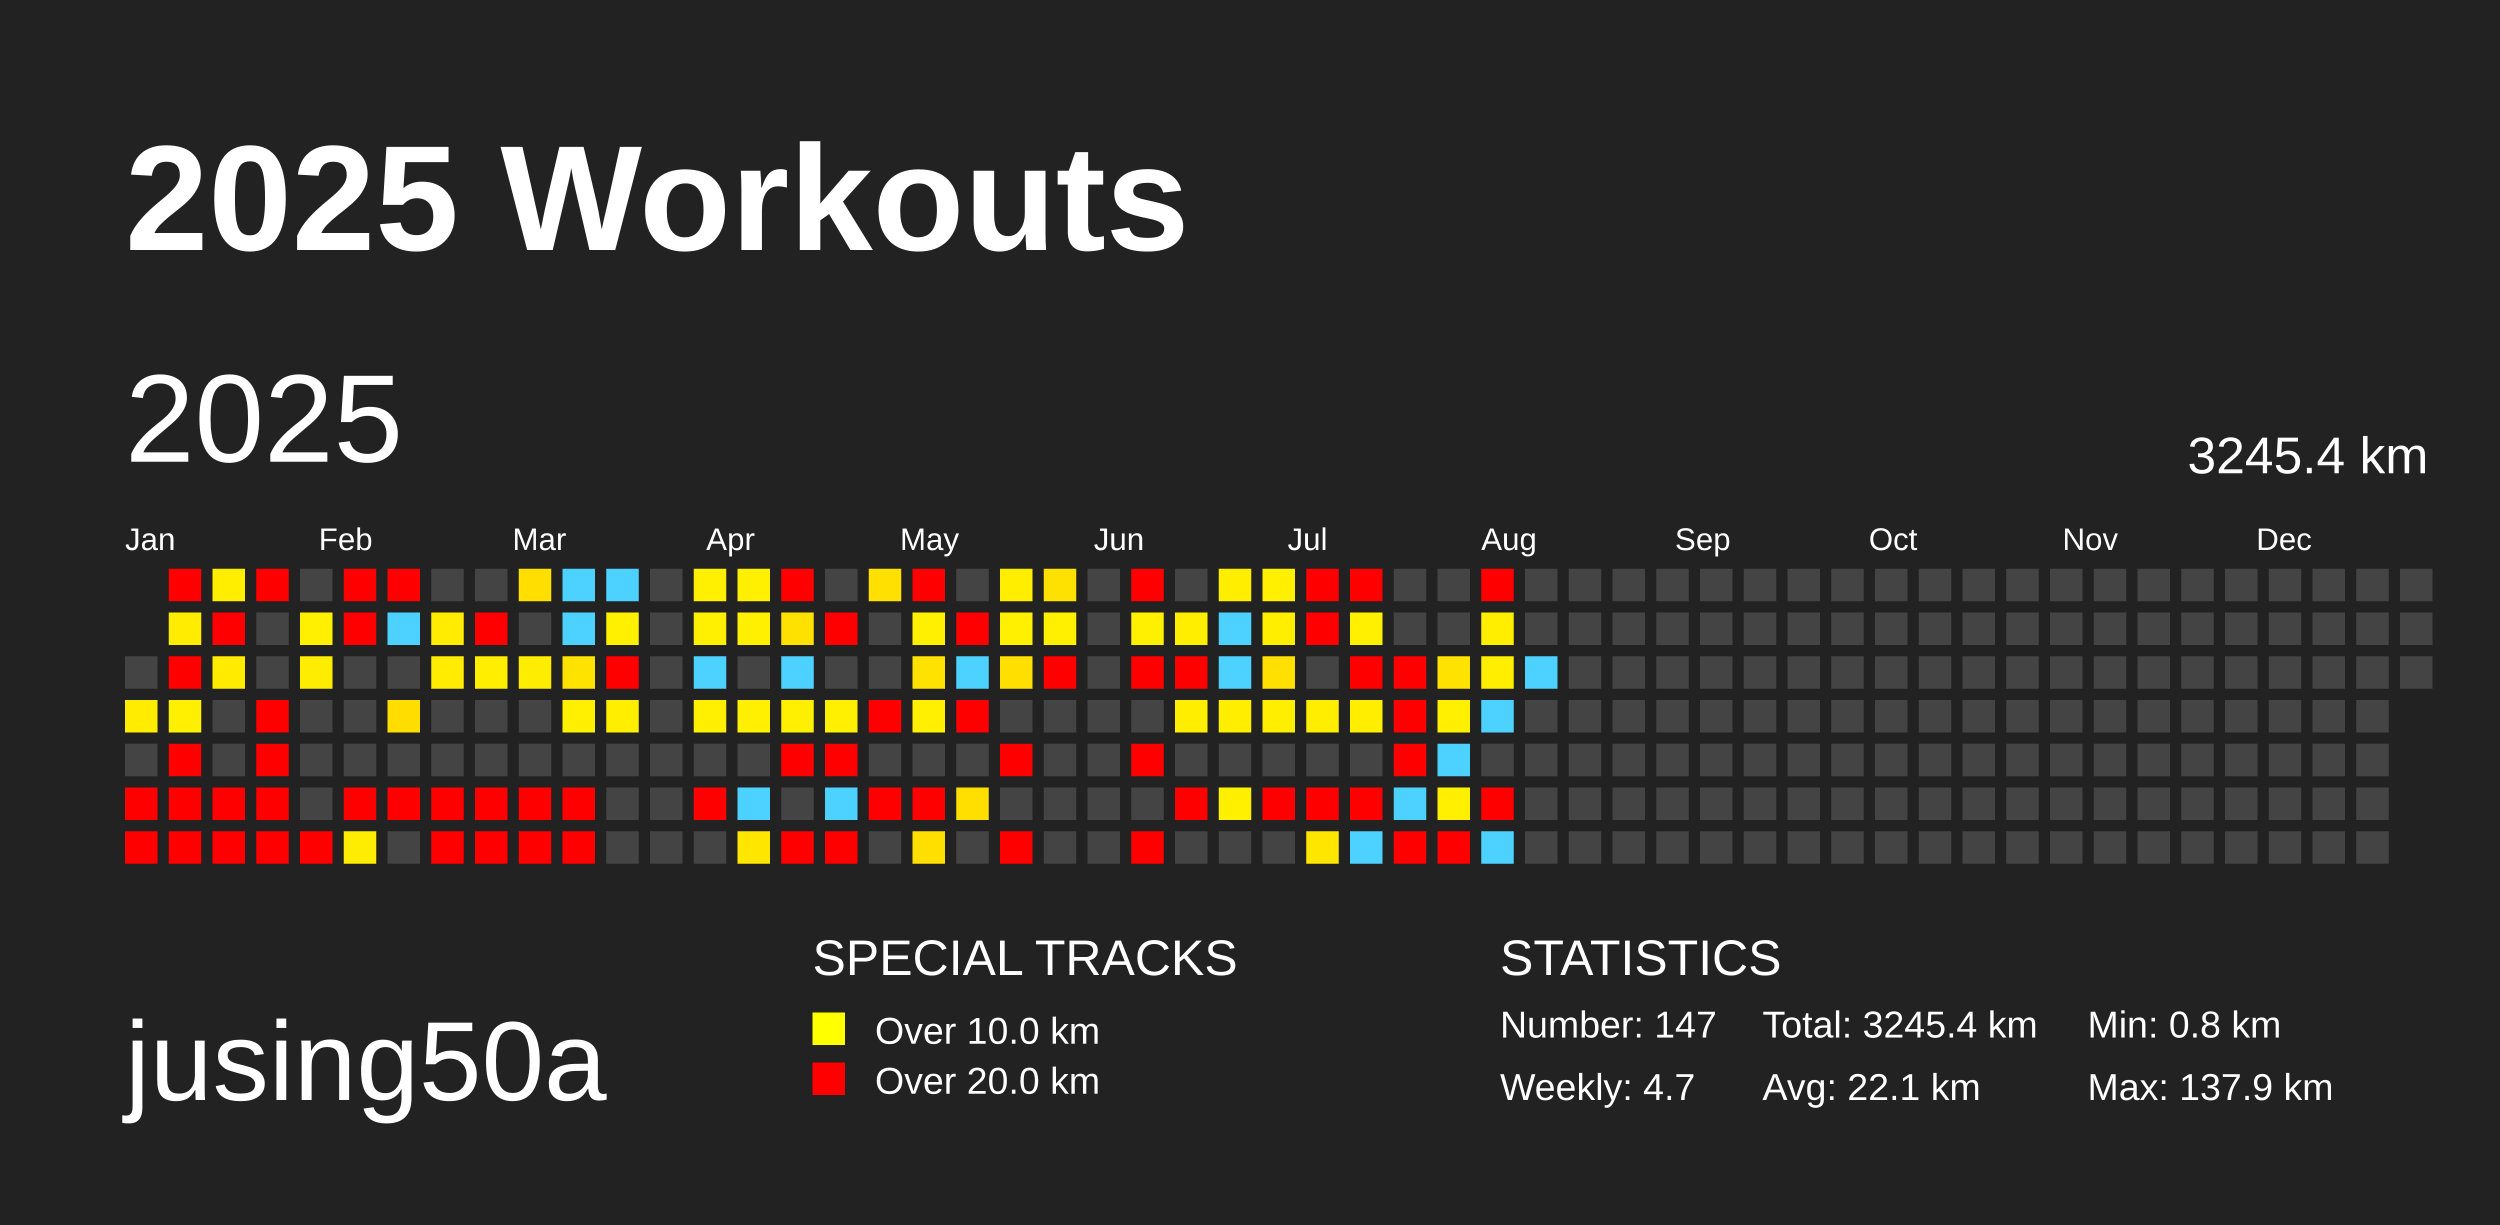
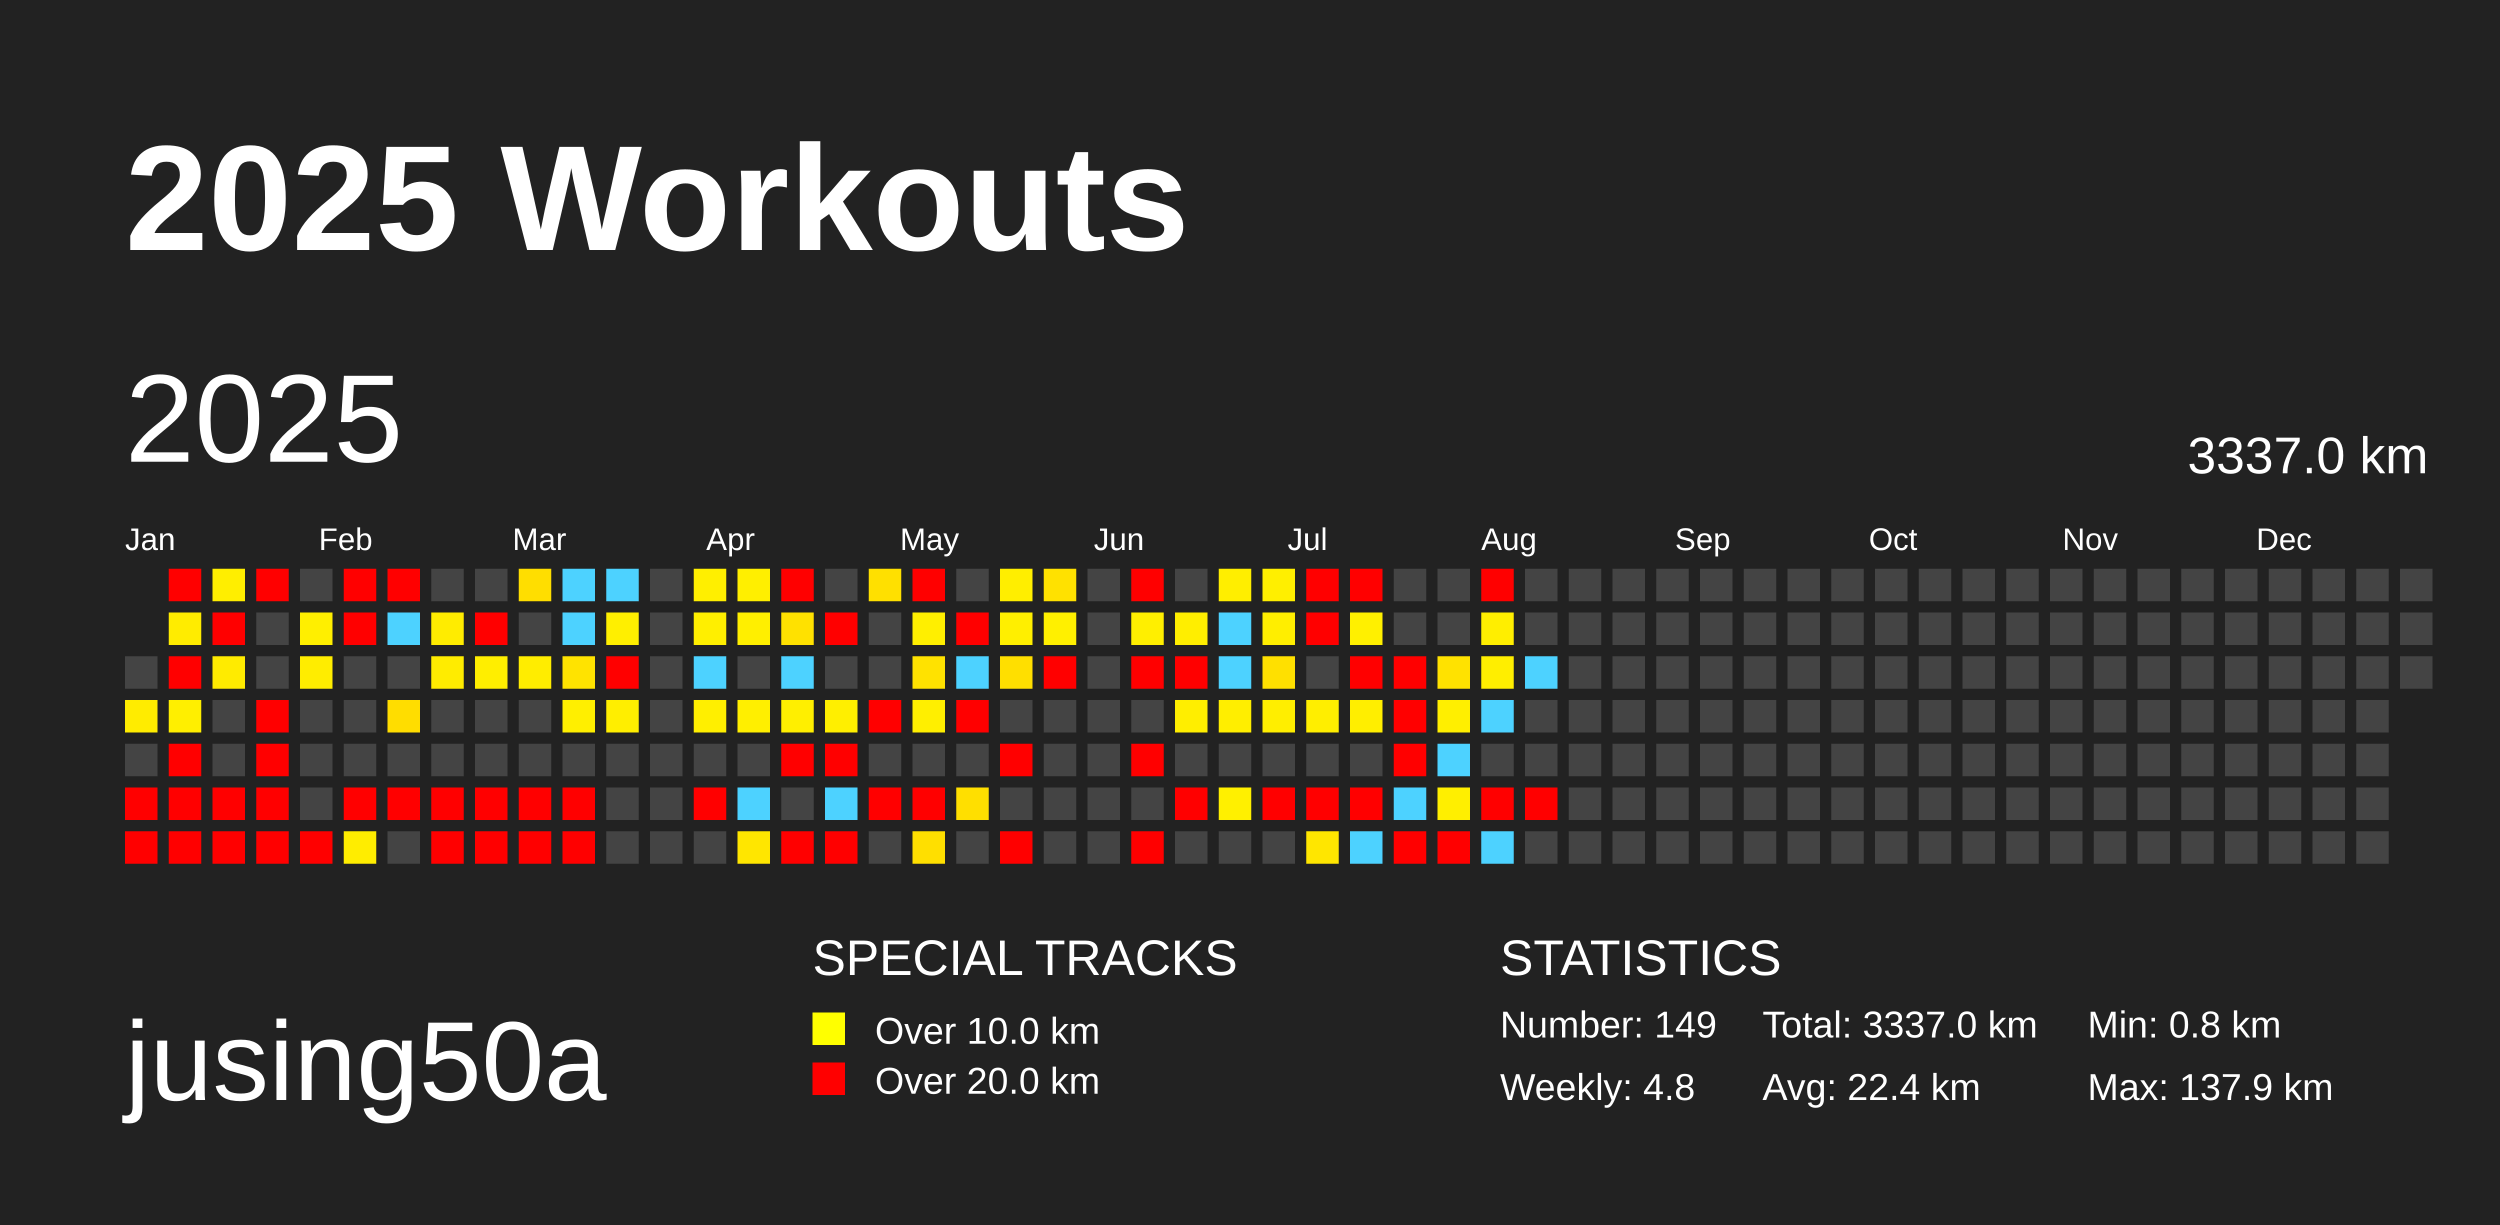
<svg xmlns="http://www.w3.org/2000/svg" baseProfile="full" height="98mm" version="1.1" viewBox="0,0,200,98" width="200mm">
  <defs />
  <rect fill="#222222" height="98" width="200" x="0" y="0" />
  <text fill="#FFFFFF" style="font-size:12px; font-family:Arial; font-weight:bold;" x="10" y="20">2025 Workouts</text>
  <text fill="#FFFFFF" style="font-size:9px; font-family:Arial" x="10" y="88">jusing50a</text>
  <text fill="#FFFFFF" style="font-size:4px; font-family:Arial" x="65" y="78">SPECIAL TRACKS</text>
  <rect fill="yellow" height="2.6" width="2.6" x="65" y="81" />
  <text fill="#FFFFFF" style="font-size:3px; font-family:Arial" x="70" y="83.5">Over 10.0 km</text>
  <rect fill="red" height="2.6" width="2.6" x="65" y="85" />
  <text fill="#FFFFFF" style="font-size:3px; font-family:Arial" x="70" y="87.5">Over 20.0 km</text>
  <text fill="#FFFFFF" style="font-size:4px; font-family:Arial" x="120" y="78">STATISTICS</text>
-   <text fill="#FFFFFF" style="font-size:3px; font-family:Arial" x="120" y="83">Number: 147</text>
-   <text fill="#FFFFFF" style="font-size:3px; font-family:Arial" x="120" y="88">Weekly: 4.7</text>
-   <text fill="#FFFFFF" style="font-size:3px; font-family:Arial" x="141" y="83">Total: 3245.4 km</text>
-   <text fill="#FFFFFF" style="font-size:3px; font-family:Arial" x="141" y="88">Avg: 22.1 km</text>
+   <text fill="#FFFFFF" style="font-size:3px; font-family:Arial" x="120" y="83">Number: 149</text>
+   <text fill="#FFFFFF" style="font-size:3px; font-family:Arial" x="120" y="88">Weekly: 4.8</text>
+   <text fill="#FFFFFF" style="font-size:3px; font-family:Arial" x="141" y="83">Total: 3337.0 km</text>
+   <text fill="#FFFFFF" style="font-size:3px; font-family:Arial" x="141" y="88">Avg: 22.4 km</text>
  <text fill="#FFFFFF" style="font-size:3px; font-family:Arial" x="167" y="83">Min: 0.8 km</text>
  <text fill="#FFFFFF" style="font-size:3px; font-family:Arial" x="167" y="88">Max: 137.9 km</text>
  <text dominant-baseline="hanging" fill="#FFFFFF" style="font-size:10.0px; font-family:Arial;" x="10" y="30">2025</text>
-   <text dominant-baseline="hanging" fill="#FFFFFF" style="font-size:4.125px; font-family:Arial;" x="175" y="35">3245.4 km</text>
+   <text dominant-baseline="hanging" fill="#FFFFFF" style="font-size:4.125px; font-family:Arial;" x="175" y="35">3337.0 km</text>
  <text fill="#FFFFFF" style="font-size:2.5px; font-family:Arial" x="10.0" y="44">Jan</text>
  <text fill="#FFFFFF" style="font-size:2.5px; font-family:Arial" x="25.5" y="44">Feb</text>
  <text fill="#FFFFFF" style="font-size:2.5px; font-family:Arial" x="41.0" y="44">Mar</text>
  <text fill="#FFFFFF" style="font-size:2.5px; font-family:Arial" x="56.5" y="44">Apr</text>
  <text fill="#FFFFFF" style="font-size:2.5px; font-family:Arial" x="72.0" y="44">May</text>
  <text fill="#FFFFFF" style="font-size:2.5px; font-family:Arial" x="87.5" y="44">Jun</text>
  <text fill="#FFFFFF" style="font-size:2.5px; font-family:Arial" x="103.0" y="44">Jul</text>
  <text fill="#FFFFFF" style="font-size:2.5px; font-family:Arial" x="118.5" y="44">Aug</text>
  <text fill="#FFFFFF" style="font-size:2.5px; font-family:Arial" x="134.0" y="44">Sep</text>
  <text fill="#FFFFFF" style="font-size:2.5px; font-family:Arial" x="149.5" y="44">Oct</text>
  <text fill="#FFFFFF" style="font-size:2.5px; font-family:Arial" x="165.0" y="44">Nov</text>
  <text fill="#FFFFFF" style="font-size:2.5px; font-family:Arial" x="180.5" y="44">Dec</text>
  <rect fill="#444444" height="2.6" width="2.6" x="10.0" y="52.5" />
  <rect fill="#ffec00" height="2.6" width="2.6" x="10.0" y="56.0" />
  <rect fill="#444444" height="2.6" width="2.6" x="10.0" y="59.5" />
  <rect fill="red" height="2.6" width="2.6" x="10.0" y="63.0" />
  <rect fill="red" height="2.6" width="2.6" x="10.0" y="66.5" />
  <rect fill="red" height="2.6" width="2.6" x="13.5" y="45.5" />
  <rect fill="#ffec00" height="2.6" width="2.6" x="13.5" y="49.0" />
  <rect fill="red" height="2.6" width="2.6" x="13.5" y="52.5" />
  <rect fill="#ffef00" height="2.6" width="2.6" x="13.5" y="56.0" />
  <rect fill="red" height="2.6" width="2.6" x="13.5" y="59.5" />
  <rect fill="red" height="2.6" width="2.6" x="13.5" y="63.0" />
  <rect fill="red" height="2.6" width="2.6" x="13.5" y="66.5" />
  <rect fill="#ffee00" height="2.6" width="2.6" x="17.0" y="45.5" />
  <rect fill="red" height="2.6" width="2.6" x="17.0" y="49.0" />
  <rect fill="#ffeb00" height="2.6" width="2.6" x="17.0" y="52.5" />
  <rect fill="#444444" height="2.6" width="2.6" x="17.0" y="56.0" />
  <rect fill="#444444" height="2.6" width="2.6" x="17.0" y="59.5" />
  <rect fill="red" height="2.6" width="2.6" x="17.0" y="63.0" />
  <rect fill="red" height="2.6" width="2.6" x="17.0" y="66.5" />
  <rect fill="red" height="2.6" width="2.6" x="20.5" y="45.5" />
  <rect fill="#444444" height="2.6" width="2.6" x="20.5" y="49.0" />
  <rect fill="#444444" height="2.6" width="2.6" x="20.5" y="52.5" />
  <rect fill="red" height="2.6" width="2.6" x="20.5" y="56.0" />
  <rect fill="red" height="2.6" width="2.6" x="20.5" y="59.5" />
  <rect fill="red" height="2.6" width="2.6" x="20.5" y="63.0" />
  <rect fill="red" height="2.6" width="2.6" x="20.5" y="66.5" />
  <rect fill="#444444" height="2.6" width="2.6" x="24.0" y="45.5" />
  <rect fill="#ffef00" height="2.6" width="2.6" x="24.0" y="49.0" />
  <rect fill="#ffed00" height="2.6" width="2.6" x="24.0" y="52.5" />
  <rect fill="#444444" height="2.6" width="2.6" x="24.0" y="56.0" />
  <rect fill="#444444" height="2.6" width="2.6" x="24.0" y="59.5" />
  <rect fill="#444444" height="2.6" width="2.6" x="24.0" y="63.0" />
  <rect fill="red" height="2.6" width="2.6" x="24.0" y="66.5" />
  <rect fill="red" height="2.6" width="2.6" x="27.5" y="45.5" />
  <rect fill="red" height="2.6" width="2.6" x="27.5" y="49.0" />
  <rect fill="#444444" height="2.6" width="2.6" x="27.5" y="52.5" />
  <rect fill="#444444" height="2.6" width="2.6" x="27.5" y="56.0" />
  <rect fill="#444444" height="2.6" width="2.6" x="27.5" y="59.5" />
  <rect fill="red" height="2.6" width="2.6" x="27.5" y="63.0" />
  <rect fill="#ffed00" height="2.6" width="2.6" x="27.5" y="66.5" />
  <rect fill="red" height="2.6" width="2.6" x="31.0" y="45.5" />
  <rect fill="#4dd2ff" height="2.6" width="2.6" x="31.0" y="49.0" />
  <rect fill="#444444" height="2.6" width="2.6" x="31.0" y="52.5" />
  <rect fill="#ffdd00" height="2.6" width="2.6" x="31.0" y="56.0" />
  <rect fill="#444444" height="2.6" width="2.6" x="31.0" y="59.5" />
  <rect fill="red" height="2.6" width="2.6" x="31.0" y="63.0" />
  <rect fill="#444444" height="2.6" width="2.6" x="31.0" y="66.5" />
  <rect fill="#444444" height="2.6" width="2.6" x="34.5" y="45.5" />
  <rect fill="#ffec00" height="2.6" width="2.6" x="34.5" y="49.0" />
  <rect fill="#ffec00" height="2.6" width="2.6" x="34.5" y="52.5" />
  <rect fill="#444444" height="2.6" width="2.6" x="34.5" y="56.0" />
  <rect fill="#444444" height="2.6" width="2.6" x="34.5" y="59.5" />
  <rect fill="red" height="2.6" width="2.6" x="34.5" y="63.0" />
  <rect fill="red" height="2.6" width="2.6" x="34.5" y="66.5" />
  <rect fill="#444444" height="2.6" width="2.6" x="38.0" y="45.5" />
  <rect fill="red" height="2.6" width="2.6" x="38.0" y="49.0" />
  <rect fill="#ffee00" height="2.6" width="2.6" x="38.0" y="52.5" />
  <rect fill="#444444" height="2.6" width="2.6" x="38.0" y="56.0" />
  <rect fill="#444444" height="2.6" width="2.6" x="38.0" y="59.5" />
  <rect fill="red" height="2.6" width="2.6" x="38.0" y="63.0" />
  <rect fill="red" height="2.6" width="2.6" x="38.0" y="66.5" />
  <rect fill="#ffde00" height="2.6" width="2.6" x="41.5" y="45.5" />
  <rect fill="#444444" height="2.6" width="2.6" x="41.5" y="49.0" />
  <rect fill="#ffed00" height="2.6" width="2.6" x="41.5" y="52.5" />
  <rect fill="#444444" height="2.6" width="2.6" x="41.5" y="56.0" />
  <rect fill="#444444" height="2.6" width="2.6" x="41.5" y="59.5" />
  <rect fill="red" height="2.6" width="2.6" x="41.5" y="63.0" />
  <rect fill="red" height="2.6" width="2.6" x="41.5" y="66.5" />
  <rect fill="#4dd2ff" height="2.6" width="2.6" x="45.0" y="45.5" />
  <rect fill="#4dd2ff" height="2.6" width="2.6" x="45.0" y="49.0" />
  <rect fill="#ffe300" height="2.6" width="2.6" x="45.0" y="52.5" />
  <rect fill="#ffef00" height="2.6" width="2.6" x="45.0" y="56.0" />
  <rect fill="#444444" height="2.6" width="2.6" x="45.0" y="59.5" />
  <rect fill="red" height="2.6" width="2.6" x="45.0" y="63.0" />
  <rect fill="red" height="2.6" width="2.6" x="45.0" y="66.5" />
  <rect fill="#4dd2ff" height="2.6" width="2.6" x="48.5" y="45.5" />
  <rect fill="#ffef00" height="2.6" width="2.6" x="48.5" y="49.0" />
  <rect fill="red" height="2.6" width="2.6" x="48.5" y="52.5" />
  <rect fill="#ffee00" height="2.6" width="2.6" x="48.5" y="56.0" />
  <rect fill="#444444" height="2.6" width="2.6" x="48.5" y="59.5" />
  <rect fill="#444444" height="2.6" width="2.6" x="48.5" y="63.0" />
  <rect fill="#444444" height="2.6" width="2.6" x="48.5" y="66.5" />
  <rect fill="#444444" height="2.6" width="2.6" x="52.0" y="45.5" />
  <rect fill="#444444" height="2.6" width="2.6" x="52.0" y="49.0" />
  <rect fill="#444444" height="2.6" width="2.6" x="52.0" y="52.5" />
  <rect fill="#444444" height="2.6" width="2.6" x="52.0" y="56.0" />
  <rect fill="#444444" height="2.6" width="2.6" x="52.0" y="59.5" />
  <rect fill="#444444" height="2.6" width="2.6" x="52.0" y="63.0" />
  <rect fill="#444444" height="2.6" width="2.6" x="52.0" y="66.5" />
  <rect fill="#ffef00" height="2.6" width="2.6" x="55.5" y="45.5" />
  <rect fill="#ffef00" height="2.6" width="2.6" x="55.5" y="49.0" />
  <rect fill="#4dd2ff" height="2.6" width="2.6" x="55.5" y="52.5" />
  <rect fill="#ffef00" height="2.6" width="2.6" x="55.5" y="56.0" />
  <rect fill="#444444" height="2.6" width="2.6" x="55.5" y="59.5" />
  <rect fill="red" height="2.6" width="2.6" x="55.5" y="63.0" />
  <rect fill="#444444" height="2.6" width="2.6" x="55.5" y="66.5" />
  <rect fill="#ffef00" height="2.6" width="2.6" x="59.0" y="45.5" />
  <rect fill="#ffef00" height="2.6" width="2.6" x="59.0" y="49.0" />
  <rect fill="#444444" height="2.6" width="2.6" x="59.0" y="52.5" />
  <rect fill="#ffef00" height="2.6" width="2.6" x="59.0" y="56.0" />
  <rect fill="#444444" height="2.6" width="2.6" x="59.0" y="59.5" />
  <rect fill="#4dd2ff" height="2.6" width="2.6" x="59.0" y="63.0" />
  <rect fill="#ffe600" height="2.6" width="2.6" x="59.0" y="66.5" />
  <rect fill="red" height="2.6" width="2.6" x="62.5" y="45.5" />
  <rect fill="#ffe100" height="2.6" width="2.6" x="62.5" y="49.0" />
  <rect fill="#4dd2ff" height="2.6" width="2.6" x="62.5" y="52.5" />
  <rect fill="#ffef00" height="2.6" width="2.6" x="62.5" y="56.0" />
  <rect fill="red" height="2.6" width="2.6" x="62.5" y="59.5" />
  <rect fill="#444444" height="2.6" width="2.6" x="62.5" y="63.0" />
  <rect fill="red" height="2.6" width="2.6" x="62.5" y="66.5" />
  <rect fill="#444444" height="2.6" width="2.6" x="66.0" y="45.5" />
  <rect fill="red" height="2.6" width="2.6" x="66.0" y="49.0" />
  <rect fill="#444444" height="2.6" width="2.6" x="66.0" y="52.5" />
  <rect fill="#ffef00" height="2.6" width="2.6" x="66.0" y="56.0" />
  <rect fill="red" height="2.6" width="2.6" x="66.0" y="59.5" />
  <rect fill="#4dd2ff" height="2.6" width="2.6" x="66.0" y="63.0" />
  <rect fill="red" height="2.6" width="2.6" x="66.0" y="66.5" />
  <rect fill="#ffe000" height="2.6" width="2.6" x="69.5" y="45.5" />
  <rect fill="#444444" height="2.6" width="2.6" x="69.5" y="49.0" />
  <rect fill="#444444" height="2.6" width="2.6" x="69.5" y="52.5" />
  <rect fill="red" height="2.6" width="2.6" x="69.5" y="56.0" />
  <rect fill="#444444" height="2.6" width="2.6" x="69.5" y="59.5" />
  <rect fill="red" height="2.6" width="2.6" x="69.5" y="63.0" />
  <rect fill="#444444" height="2.6" width="2.6" x="69.5" y="66.5" />
  <rect fill="red" height="2.6" width="2.6" x="73.0" y="45.5" />
  <rect fill="#ffef00" height="2.6" width="2.6" x="73.0" y="49.0" />
  <rect fill="#ffe200" height="2.6" width="2.6" x="73.0" y="52.5" />
  <rect fill="#ffef00" height="2.6" width="2.6" x="73.0" y="56.0" />
  <rect fill="#444444" height="2.6" width="2.6" x="73.0" y="59.5" />
  <rect fill="red" height="2.6" width="2.6" x="73.0" y="63.0" />
  <rect fill="#ffdf00" height="2.6" width="2.6" x="73.0" y="66.5" />
  <rect fill="#444444" height="2.6" width="2.6" x="76.5" y="45.5" />
  <rect fill="red" height="2.6" width="2.6" x="76.5" y="49.0" />
  <rect fill="#4dd2ff" height="2.6" width="2.6" x="76.5" y="52.5" />
  <rect fill="red" height="2.6" width="2.6" x="76.5" y="56.0" />
  <rect fill="#444444" height="2.6" width="2.6" x="76.5" y="59.5" />
  <rect fill="#ffdf00" height="2.6" width="2.6" x="76.5" y="63.0" />
  <rect fill="#444444" height="2.6" width="2.6" x="76.5" y="66.5" />
  <rect fill="#ffee00" height="2.6" width="2.6" x="80.0" y="45.5" />
  <rect fill="#ffef00" height="2.6" width="2.6" x="80.0" y="49.0" />
  <rect fill="#ffdf00" height="2.6" width="2.6" x="80.0" y="52.5" />
  <rect fill="#444444" height="2.6" width="2.6" x="80.0" y="56.0" />
  <rect fill="red" height="2.6" width="2.6" x="80.0" y="59.5" />
  <rect fill="#444444" height="2.6" width="2.6" x="80.0" y="63.0" />
  <rect fill="red" height="2.6" width="2.6" x="80.0" y="66.5" />
  <rect fill="#ffe100" height="2.6" width="2.6" x="83.5" y="45.5" />
  <rect fill="#fff000" height="2.6" width="2.6" x="83.5" y="49.0" />
  <rect fill="red" height="2.6" width="2.6" x="83.5" y="52.5" />
  <rect fill="#444444" height="2.6" width="2.6" x="83.5" y="56.0" />
  <rect fill="#444444" height="2.6" width="2.6" x="83.5" y="59.5" />
  <rect fill="#444444" height="2.6" width="2.6" x="83.5" y="63.0" />
  <rect fill="#444444" height="2.6" width="2.6" x="83.5" y="66.5" />
  <rect fill="#444444" height="2.6" width="2.6" x="87.0" y="45.5" />
  <rect fill="#444444" height="2.6" width="2.6" x="87.0" y="49.0" />
  <rect fill="#444444" height="2.6" width="2.6" x="87.0" y="52.5" />
  <rect fill="#444444" height="2.6" width="2.6" x="87.0" y="56.0" />
  <rect fill="#444444" height="2.6" width="2.6" x="87.0" y="59.5" />
  <rect fill="#444444" height="2.6" width="2.6" x="87.0" y="63.0" />
  <rect fill="#444444" height="2.6" width="2.6" x="87.0" y="66.5" />
  <rect fill="red" height="2.6" width="2.6" x="90.5" y="45.5" />
  <rect fill="#ffef00" height="2.6" width="2.6" x="90.5" y="49.0" />
  <rect fill="red" height="2.6" width="2.6" x="90.5" y="52.5" />
  <rect fill="#444444" height="2.6" width="2.6" x="90.5" y="56.0" />
  <rect fill="red" height="2.6" width="2.6" x="90.5" y="59.5" />
  <rect fill="#444444" height="2.6" width="2.6" x="90.5" y="63.0" />
  <rect fill="red" height="2.6" width="2.6" x="90.5" y="66.5" />
  <rect fill="#444444" height="2.6" width="2.6" x="94.0" y="45.5" />
  <rect fill="#ffee00" height="2.6" width="2.6" x="94.0" y="49.0" />
  <rect fill="red" height="2.6" width="2.6" x="94.0" y="52.5" />
  <rect fill="#ffee00" height="2.6" width="2.6" x="94.0" y="56.0" />
  <rect fill="#444444" height="2.6" width="2.6" x="94.0" y="59.5" />
  <rect fill="red" height="2.6" width="2.6" x="94.0" y="63.0" />
  <rect fill="#444444" height="2.6" width="2.6" x="94.0" y="66.5" />
  <rect fill="#ffee00" height="2.6" width="2.6" x="97.5" y="45.5" />
  <rect fill="#4dd2ff" height="2.6" width="2.6" x="97.5" y="49.0" />
  <rect fill="#4dd2ff" height="2.6" width="2.6" x="97.5" y="52.5" />
  <rect fill="#ffee00" height="2.6" width="2.6" x="97.5" y="56.0" />
  <rect fill="#444444" height="2.6" width="2.6" x="97.5" y="59.5" />
  <rect fill="#fff000" height="2.6" width="2.6" x="97.5" y="63.0" />
  <rect fill="#444444" height="2.6" width="2.6" x="97.5" y="66.5" />
  <rect fill="#ffef00" height="2.6" width="2.6" x="101.0" y="45.5" />
  <rect fill="#ffee00" height="2.6" width="2.6" x="101.0" y="49.0" />
  <rect fill="#ffe000" height="2.6" width="2.6" x="101.0" y="52.5" />
  <rect fill="#ffee00" height="2.6" width="2.6" x="101.0" y="56.0" />
  <rect fill="#444444" height="2.6" width="2.6" x="101.0" y="59.5" />
  <rect fill="red" height="2.6" width="2.6" x="101.0" y="63.0" />
  <rect fill="#444444" height="2.6" width="2.6" x="101.0" y="66.5" />
  <rect fill="red" height="2.6" width="2.6" x="104.5" y="45.5" />
  <rect fill="red" height="2.6" width="2.6" x="104.5" y="49.0" />
  <rect fill="#444444" height="2.6" width="2.6" x="104.5" y="52.5" />
  <rect fill="#ffee00" height="2.6" width="2.6" x="104.5" y="56.0" />
  <rect fill="#444444" height="2.6" width="2.6" x="104.5" y="59.5" />
  <rect fill="red" height="2.6" width="2.6" x="104.5" y="63.0" />
  <rect fill="#ffe600" height="2.6" width="2.6" x="104.5" y="66.5" />
  <rect fill="red" height="2.6" width="2.6" x="108.0" y="45.5" />
  <rect fill="#fff000" height="2.6" width="2.6" x="108.0" y="49.0" />
  <rect fill="red" height="2.6" width="2.6" x="108.0" y="52.5" />
  <rect fill="#ffee00" height="2.6" width="2.6" x="108.0" y="56.0" />
  <rect fill="#444444" height="2.6" width="2.6" x="108.0" y="59.5" />
  <rect fill="red" height="2.6" width="2.6" x="108.0" y="63.0" />
  <rect fill="#4dd2ff" height="2.6" width="2.6" x="108.0" y="66.5" />
  <rect fill="#444444" height="2.6" width="2.6" x="111.5" y="45.5" />
  <rect fill="#444444" height="2.6" width="2.6" x="111.5" y="49.0" />
  <rect fill="red" height="2.6" width="2.6" x="111.5" y="52.5" />
  <rect fill="red" height="2.6" width="2.6" x="111.5" y="56.0" />
  <rect fill="red" height="2.6" width="2.6" x="111.5" y="59.5" />
  <rect fill="#4dd2ff" height="2.6" width="2.6" x="111.5" y="63.0" />
  <rect fill="red" height="2.6" width="2.6" x="111.5" y="66.5" />
  <rect fill="#444444" height="2.6" width="2.6" x="115.0" y="45.5" />
  <rect fill="#444444" height="2.6" width="2.6" x="115.0" y="49.0" />
  <rect fill="#ffe200" height="2.6" width="2.6" x="115.0" y="52.5" />
  <rect fill="#ffef00" height="2.6" width="2.6" x="115.0" y="56.0" />
  <rect fill="#4dd2ff" height="2.6" width="2.6" x="115.0" y="59.5" />
  <rect fill="#ffef00" height="2.6" width="2.6" x="115.0" y="63.0" />
  <rect fill="red" height="2.6" width="2.6" x="115.0" y="66.5" />
  <rect fill="red" height="2.6" width="2.6" x="118.5" y="45.5" />
  <rect fill="#ffee00" height="2.6" width="2.6" x="118.5" y="49.0" />
  <rect fill="#ffee00" height="2.6" width="2.6" x="118.5" y="52.5" />
  <rect fill="#4dd2ff" height="2.6" width="2.6" x="118.5" y="56.0" />
  <rect fill="#444444" height="2.6" width="2.6" x="118.5" y="59.5" />
  <rect fill="red" height="2.6" width="2.6" x="118.5" y="63.0" />
  <rect fill="#4dd2ff" height="2.6" width="2.6" x="118.5" y="66.5" />
  <rect fill="#444444" height="2.6" width="2.6" x="122.0" y="45.5" />
  <rect fill="#444444" height="2.6" width="2.6" x="122.0" y="49.0" />
  <rect fill="#4dd2ff" height="2.6" width="2.6" x="122.0" y="52.5" />
  <rect fill="#444444" height="2.6" width="2.6" x="122.0" y="56.0" />
  <rect fill="#444444" height="2.6" width="2.6" x="122.0" y="59.5" />
-   <rect fill="#444444" height="2.6" width="2.6" x="122.0" y="63.0" />
+   <rect fill="red" height="2.6" width="2.6" x="122.0" y="63.0" />
  <rect fill="#444444" height="2.6" width="2.6" x="122.0" y="66.5" />
  <rect fill="#444444" height="2.6" width="2.6" x="125.5" y="45.5" />
  <rect fill="#444444" height="2.6" width="2.6" x="125.5" y="49.0" />
  <rect fill="#444444" height="2.6" width="2.6" x="125.5" y="52.5" />
  <rect fill="#444444" height="2.6" width="2.6" x="125.5" y="56.0" />
  <rect fill="#444444" height="2.6" width="2.6" x="125.5" y="59.5" />
  <rect fill="#444444" height="2.6" width="2.6" x="125.5" y="63.0" />
  <rect fill="#444444" height="2.6" width="2.6" x="125.5" y="66.5" />
  <rect fill="#444444" height="2.6" width="2.6" x="129.0" y="45.5" />
  <rect fill="#444444" height="2.6" width="2.6" x="129.0" y="49.0" />
  <rect fill="#444444" height="2.6" width="2.6" x="129.0" y="52.5" />
  <rect fill="#444444" height="2.6" width="2.6" x="129.0" y="56.0" />
  <rect fill="#444444" height="2.6" width="2.6" x="129.0" y="59.5" />
  <rect fill="#444444" height="2.6" width="2.6" x="129.0" y="63.0" />
  <rect fill="#444444" height="2.6" width="2.6" x="129.0" y="66.5" />
  <rect fill="#444444" height="2.6" width="2.6" x="132.5" y="45.5" />
  <rect fill="#444444" height="2.6" width="2.6" x="132.5" y="49.0" />
  <rect fill="#444444" height="2.6" width="2.6" x="132.5" y="52.5" />
  <rect fill="#444444" height="2.6" width="2.6" x="132.5" y="56.0" />
  <rect fill="#444444" height="2.6" width="2.6" x="132.5" y="59.5" />
  <rect fill="#444444" height="2.6" width="2.6" x="132.5" y="63.0" />
  <rect fill="#444444" height="2.6" width="2.6" x="132.5" y="66.5" />
  <rect fill="#444444" height="2.6" width="2.6" x="136.0" y="45.5" />
  <rect fill="#444444" height="2.6" width="2.6" x="136.0" y="49.0" />
  <rect fill="#444444" height="2.6" width="2.6" x="136.0" y="52.5" />
  <rect fill="#444444" height="2.6" width="2.6" x="136.0" y="56.0" />
  <rect fill="#444444" height="2.6" width="2.6" x="136.0" y="59.5" />
  <rect fill="#444444" height="2.6" width="2.6" x="136.0" y="63.0" />
  <rect fill="#444444" height="2.6" width="2.6" x="136.0" y="66.5" />
  <rect fill="#444444" height="2.6" width="2.6" x="139.5" y="45.5" />
  <rect fill="#444444" height="2.6" width="2.6" x="139.5" y="49.0" />
  <rect fill="#444444" height="2.6" width="2.6" x="139.5" y="52.5" />
  <rect fill="#444444" height="2.6" width="2.6" x="139.5" y="56.0" />
  <rect fill="#444444" height="2.6" width="2.6" x="139.5" y="59.5" />
  <rect fill="#444444" height="2.6" width="2.6" x="139.5" y="63.0" />
  <rect fill="#444444" height="2.6" width="2.6" x="139.5" y="66.5" />
  <rect fill="#444444" height="2.6" width="2.6" x="143.0" y="45.5" />
  <rect fill="#444444" height="2.6" width="2.6" x="143.0" y="49.0" />
  <rect fill="#444444" height="2.6" width="2.6" x="143.0" y="52.5" />
  <rect fill="#444444" height="2.6" width="2.6" x="143.0" y="56.0" />
  <rect fill="#444444" height="2.6" width="2.6" x="143.0" y="59.5" />
  <rect fill="#444444" height="2.6" width="2.6" x="143.0" y="63.0" />
  <rect fill="#444444" height="2.6" width="2.6" x="143.0" y="66.5" />
  <rect fill="#444444" height="2.6" width="2.6" x="146.5" y="45.5" />
  <rect fill="#444444" height="2.6" width="2.6" x="146.5" y="49.0" />
  <rect fill="#444444" height="2.6" width="2.6" x="146.5" y="52.5" />
  <rect fill="#444444" height="2.6" width="2.6" x="146.5" y="56.0" />
  <rect fill="#444444" height="2.6" width="2.6" x="146.5" y="59.5" />
  <rect fill="#444444" height="2.6" width="2.6" x="146.5" y="63.0" />
  <rect fill="#444444" height="2.6" width="2.6" x="146.5" y="66.5" />
  <rect fill="#444444" height="2.6" width="2.6" x="150.0" y="45.5" />
  <rect fill="#444444" height="2.6" width="2.6" x="150.0" y="49.0" />
  <rect fill="#444444" height="2.6" width="2.6" x="150.0" y="52.5" />
  <rect fill="#444444" height="2.6" width="2.6" x="150.0" y="56.0" />
  <rect fill="#444444" height="2.6" width="2.6" x="150.0" y="59.5" />
  <rect fill="#444444" height="2.6" width="2.6" x="150.0" y="63.0" />
  <rect fill="#444444" height="2.6" width="2.6" x="150.0" y="66.5" />
  <rect fill="#444444" height="2.6" width="2.6" x="153.5" y="45.5" />
  <rect fill="#444444" height="2.6" width="2.6" x="153.5" y="49.0" />
  <rect fill="#444444" height="2.6" width="2.6" x="153.5" y="52.5" />
  <rect fill="#444444" height="2.6" width="2.6" x="153.5" y="56.0" />
  <rect fill="#444444" height="2.6" width="2.6" x="153.5" y="59.5" />
  <rect fill="#444444" height="2.6" width="2.6" x="153.5" y="63.0" />
  <rect fill="#444444" height="2.6" width="2.6" x="153.5" y="66.5" />
  <rect fill="#444444" height="2.6" width="2.6" x="157.0" y="45.5" />
  <rect fill="#444444" height="2.6" width="2.6" x="157.0" y="49.0" />
  <rect fill="#444444" height="2.6" width="2.6" x="157.0" y="52.5" />
  <rect fill="#444444" height="2.6" width="2.6" x="157.0" y="56.0" />
  <rect fill="#444444" height="2.6" width="2.6" x="157.0" y="59.5" />
  <rect fill="#444444" height="2.6" width="2.6" x="157.0" y="63.0" />
  <rect fill="#444444" height="2.6" width="2.6" x="157.0" y="66.5" />
  <rect fill="#444444" height="2.6" width="2.6" x="160.5" y="45.5" />
  <rect fill="#444444" height="2.6" width="2.6" x="160.5" y="49.0" />
  <rect fill="#444444" height="2.6" width="2.6" x="160.5" y="52.5" />
  <rect fill="#444444" height="2.6" width="2.6" x="160.5" y="56.0" />
  <rect fill="#444444" height="2.6" width="2.6" x="160.5" y="59.5" />
  <rect fill="#444444" height="2.6" width="2.6" x="160.5" y="63.0" />
  <rect fill="#444444" height="2.6" width="2.6" x="160.5" y="66.5" />
  <rect fill="#444444" height="2.6" width="2.6" x="164.0" y="45.5" />
  <rect fill="#444444" height="2.6" width="2.6" x="164.0" y="49.0" />
  <rect fill="#444444" height="2.6" width="2.6" x="164.0" y="52.5" />
  <rect fill="#444444" height="2.6" width="2.6" x="164.0" y="56.0" />
  <rect fill="#444444" height="2.6" width="2.6" x="164.0" y="59.5" />
  <rect fill="#444444" height="2.6" width="2.6" x="164.0" y="63.0" />
  <rect fill="#444444" height="2.6" width="2.6" x="164.0" y="66.5" />
  <rect fill="#444444" height="2.6" width="2.6" x="167.5" y="45.5" />
  <rect fill="#444444" height="2.6" width="2.6" x="167.5" y="49.0" />
  <rect fill="#444444" height="2.6" width="2.6" x="167.5" y="52.5" />
  <rect fill="#444444" height="2.6" width="2.6" x="167.5" y="56.0" />
  <rect fill="#444444" height="2.6" width="2.6" x="167.5" y="59.5" />
  <rect fill="#444444" height="2.6" width="2.6" x="167.5" y="63.0" />
  <rect fill="#444444" height="2.6" width="2.6" x="167.5" y="66.5" />
  <rect fill="#444444" height="2.6" width="2.6" x="171.0" y="45.5" />
  <rect fill="#444444" height="2.6" width="2.6" x="171.0" y="49.0" />
  <rect fill="#444444" height="2.6" width="2.6" x="171.0" y="52.5" />
  <rect fill="#444444" height="2.6" width="2.6" x="171.0" y="56.0" />
  <rect fill="#444444" height="2.6" width="2.6" x="171.0" y="59.5" />
  <rect fill="#444444" height="2.6" width="2.6" x="171.0" y="63.0" />
  <rect fill="#444444" height="2.6" width="2.6" x="171.0" y="66.5" />
  <rect fill="#444444" height="2.6" width="2.6" x="174.5" y="45.5" />
  <rect fill="#444444" height="2.6" width="2.6" x="174.5" y="49.0" />
  <rect fill="#444444" height="2.6" width="2.6" x="174.5" y="52.5" />
  <rect fill="#444444" height="2.6" width="2.6" x="174.5" y="56.0" />
  <rect fill="#444444" height="2.6" width="2.6" x="174.5" y="59.5" />
  <rect fill="#444444" height="2.6" width="2.6" x="174.5" y="63.0" />
  <rect fill="#444444" height="2.6" width="2.6" x="174.5" y="66.5" />
  <rect fill="#444444" height="2.6" width="2.6" x="178.0" y="45.5" />
  <rect fill="#444444" height="2.6" width="2.6" x="178.0" y="49.0" />
  <rect fill="#444444" height="2.6" width="2.6" x="178.0" y="52.5" />
  <rect fill="#444444" height="2.6" width="2.6" x="178.0" y="56.0" />
  <rect fill="#444444" height="2.6" width="2.6" x="178.0" y="59.5" />
  <rect fill="#444444" height="2.6" width="2.6" x="178.0" y="63.0" />
  <rect fill="#444444" height="2.6" width="2.6" x="178.0" y="66.5" />
  <rect fill="#444444" height="2.6" width="2.6" x="181.5" y="45.5" />
  <rect fill="#444444" height="2.6" width="2.6" x="181.5" y="49.0" />
  <rect fill="#444444" height="2.6" width="2.6" x="181.5" y="52.5" />
  <rect fill="#444444" height="2.6" width="2.6" x="181.5" y="56.0" />
  <rect fill="#444444" height="2.6" width="2.6" x="181.5" y="59.5" />
  <rect fill="#444444" height="2.6" width="2.6" x="181.5" y="63.0" />
  <rect fill="#444444" height="2.6" width="2.6" x="181.5" y="66.5" />
  <rect fill="#444444" height="2.6" width="2.6" x="185.0" y="45.5" />
  <rect fill="#444444" height="2.6" width="2.6" x="185.0" y="49.0" />
  <rect fill="#444444" height="2.6" width="2.6" x="185.0" y="52.5" />
  <rect fill="#444444" height="2.6" width="2.6" x="185.0" y="56.0" />
  <rect fill="#444444" height="2.6" width="2.6" x="185.0" y="59.5" />
  <rect fill="#444444" height="2.6" width="2.6" x="185.0" y="63.0" />
  <rect fill="#444444" height="2.6" width="2.6" x="185.0" y="66.5" />
  <rect fill="#444444" height="2.6" width="2.6" x="188.5" y="45.5" />
  <rect fill="#444444" height="2.6" width="2.6" x="188.5" y="49.0" />
  <rect fill="#444444" height="2.6" width="2.6" x="188.5" y="52.5" />
  <rect fill="#444444" height="2.6" width="2.6" x="188.5" y="56.0" />
  <rect fill="#444444" height="2.6" width="2.6" x="188.5" y="59.5" />
  <rect fill="#444444" height="2.6" width="2.6" x="188.5" y="63.0" />
  <rect fill="#444444" height="2.6" width="2.6" x="188.5" y="66.5" />
  <rect fill="#444444" height="2.6" width="2.6" x="192.0" y="45.5" />
  <rect fill="#444444" height="2.6" width="2.6" x="192.0" y="49.0" />
  <rect fill="#444444" height="2.6" width="2.6" x="192.0" y="52.5" />
</svg>
